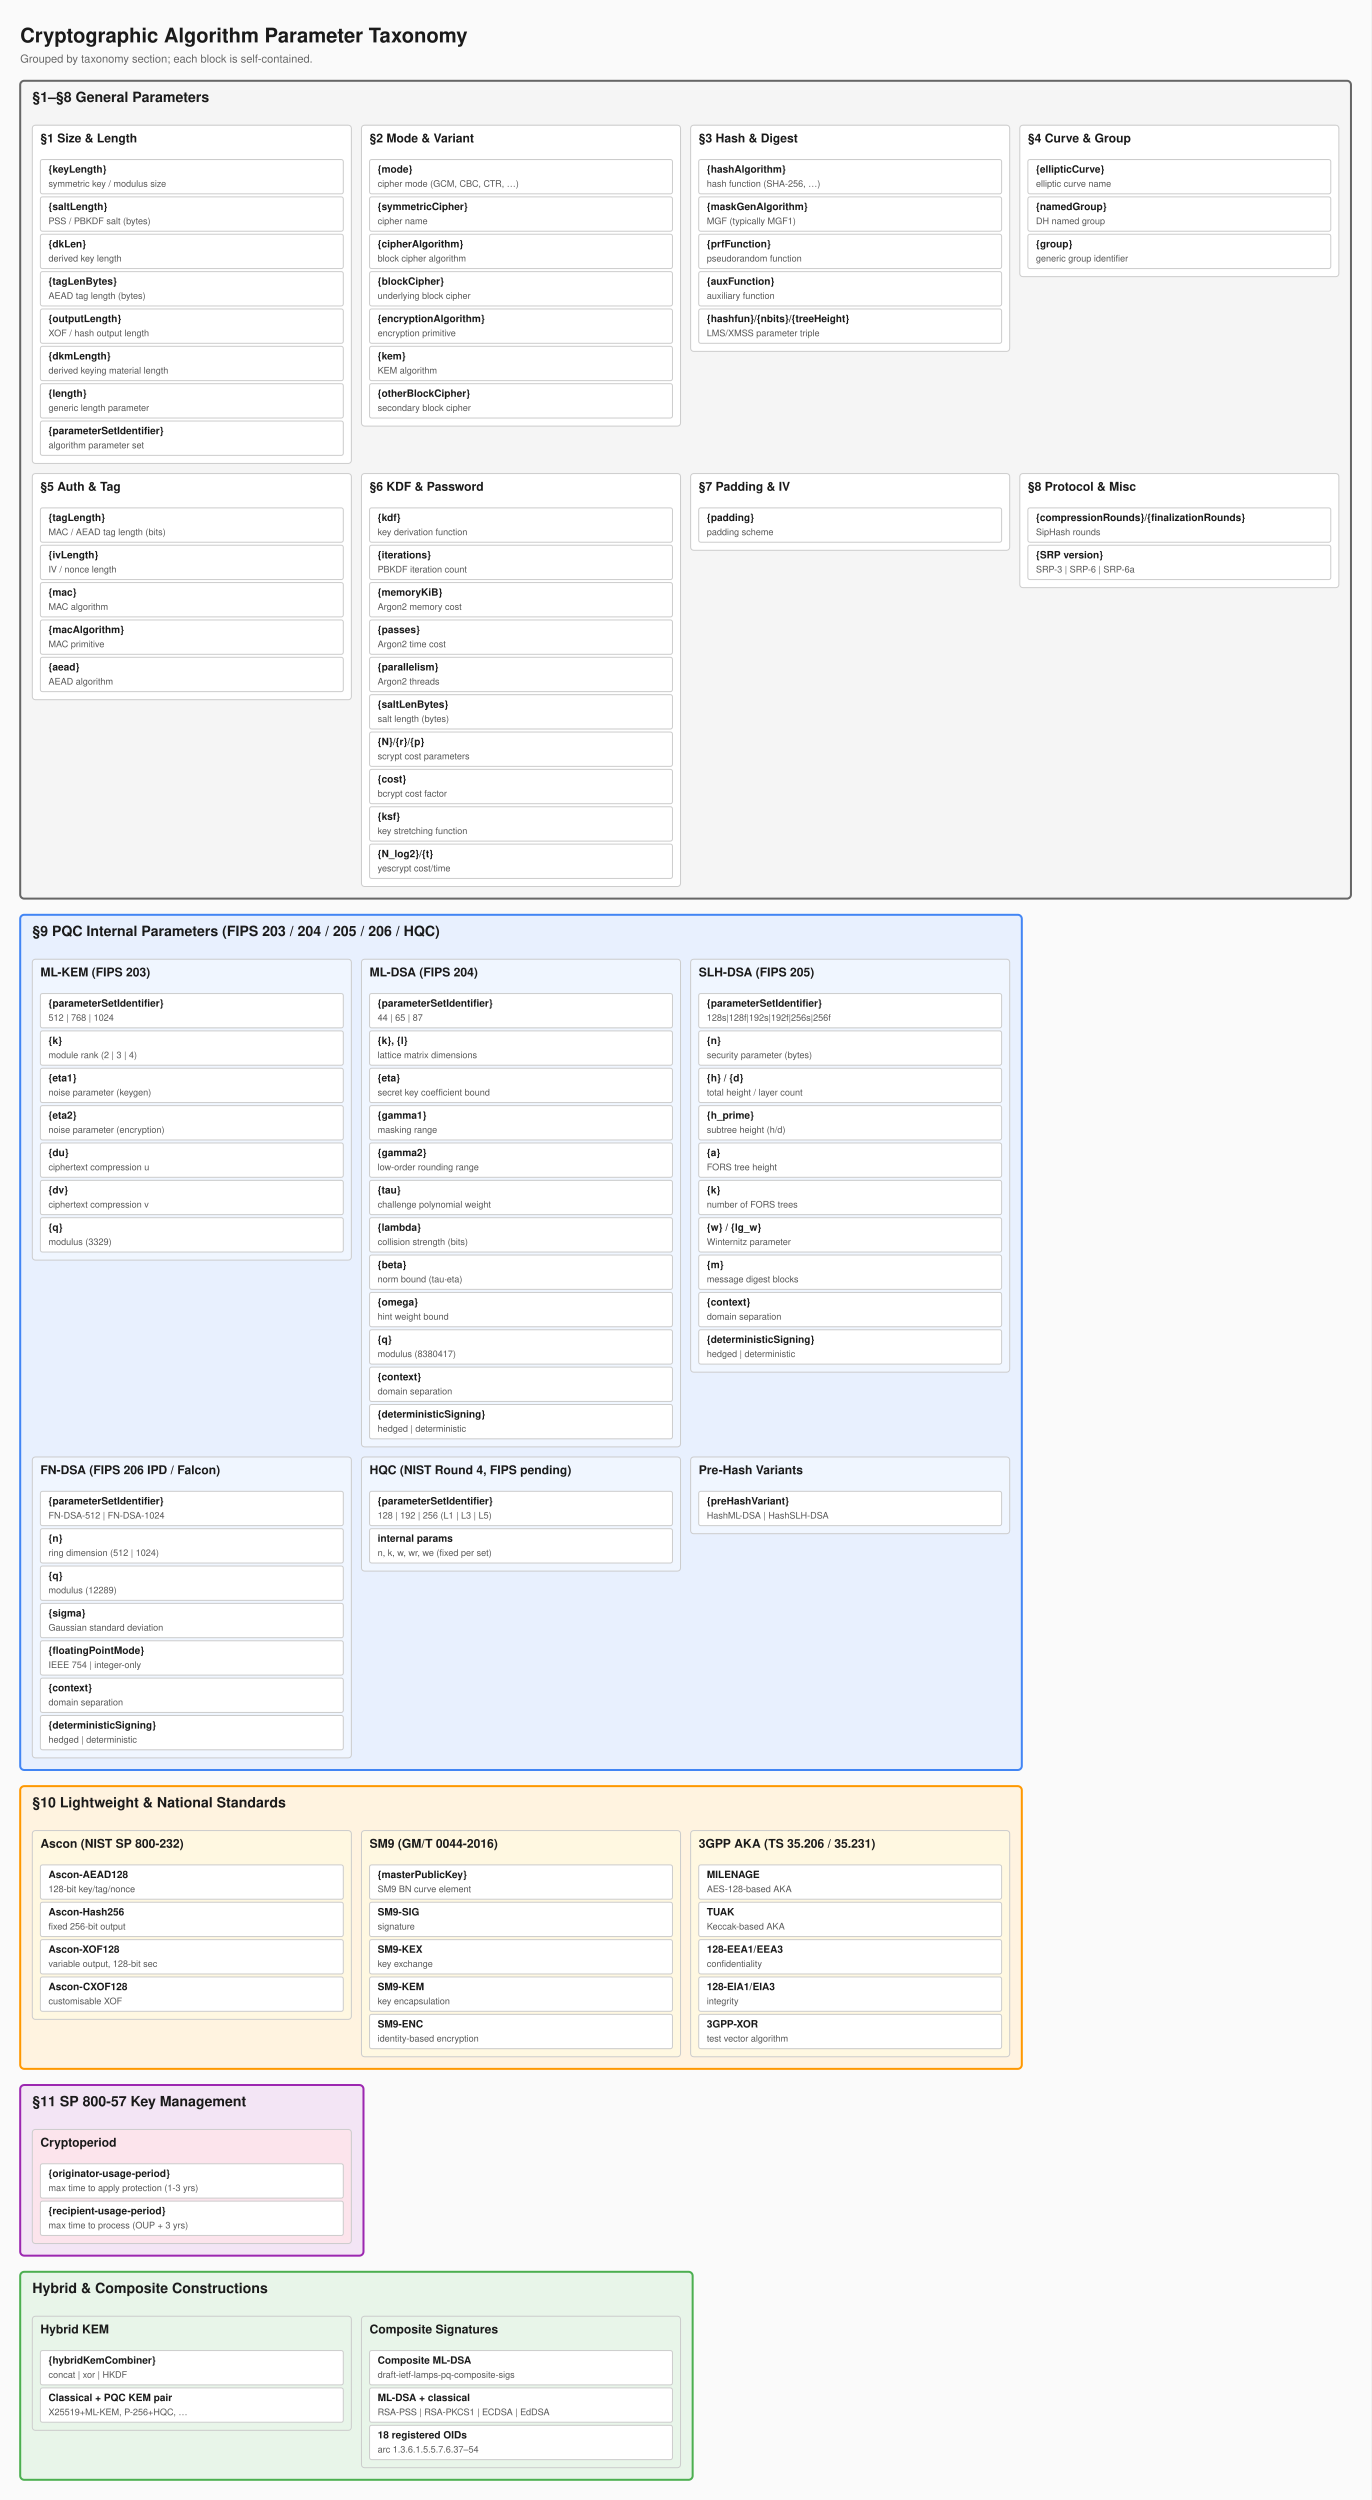
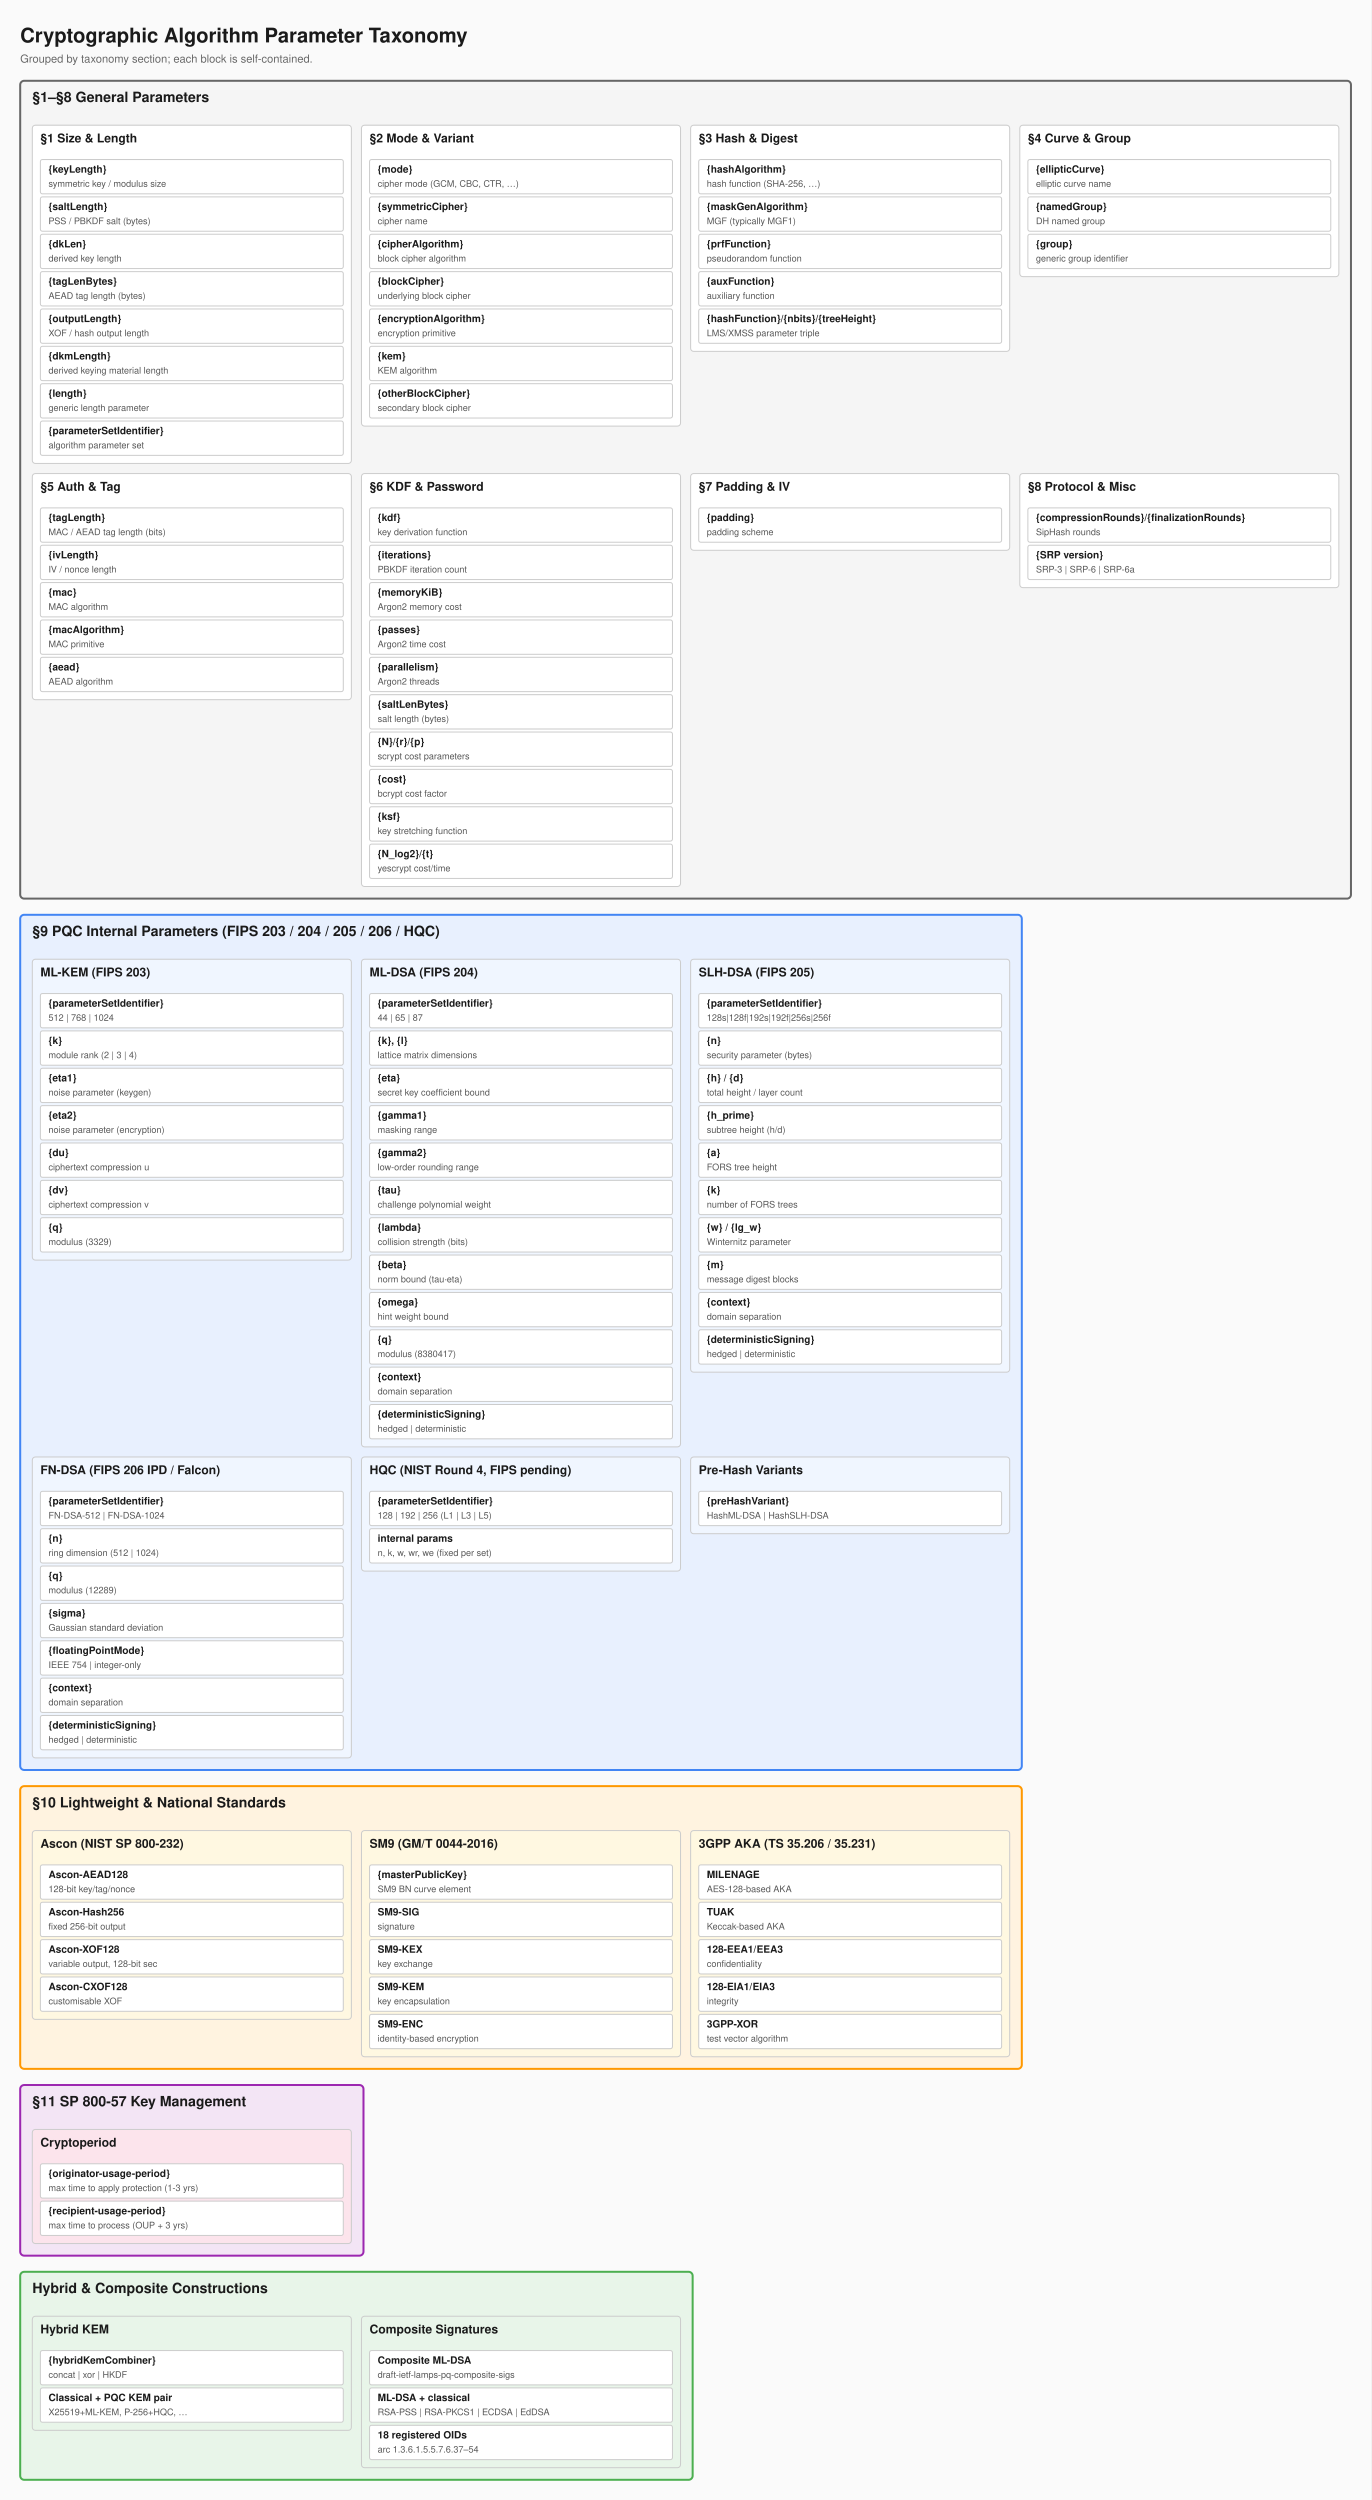
<svg xmlns="http://www.w3.org/2000/svg" width="1358" height="2476" viewBox="0 0 1358 2476">
  <rect width="1358" height="2476" fill="#fafafa" />
  <text x="20" y="42" font-family="Helvetica, Arial, sans-serif" font-size="20" font-weight="700" fill="#1a1a1a">Cryptographic Algorithm Parameter Taxonomy</text>
  <text x="20" y="62" font-family="Helvetica, Arial, sans-serif" font-size="11" fill="#666666">Grouped by taxonomy section; each block is self-contained.</text>
  <rect x="20" y="80" width="1318" height="810" fill="#f5f5f5" stroke="#666666" stroke-width="2" rx="4" />
  <text x="32" y="101" font-family="Helvetica, Arial, sans-serif" font-size="14" font-weight="700" fill="#1a1a1a">§1–§8  General Parameters</text>
  <rect x="32" y="124" width="316" height="335" fill="#ffffff" stroke="#cccccc" stroke-width="1" rx="3" />
  <text x="40" y="141" font-family="Helvetica, Arial, sans-serif" font-size="12" font-weight="700" fill="#1a1a1a">§1 Size &amp; Length</text>
  <rect x="40" y="158" width="300" height="34" fill="#ffffff" stroke="#cccccc" stroke-width="1" rx="2" />
  <text x="48" y="171" font-family="Helvetica, Arial, sans-serif" font-size="10" font-weight="600" fill="#1a1a1a">{keyLength}</text>
  <text x="48" y="185" font-family="Helvetica, Arial, sans-serif" font-size="9" fill="#555555">symmetric key / modulus size</text>
  <rect x="40" y="195" width="300" height="34" fill="#ffffff" stroke="#cccccc" stroke-width="1" rx="2" />
  <text x="48" y="208" font-family="Helvetica, Arial, sans-serif" font-size="10" font-weight="600" fill="#1a1a1a">{saltLength}</text>
  <text x="48" y="222" font-family="Helvetica, Arial, sans-serif" font-size="9" fill="#555555">PSS / PBKDF salt (bytes)</text>
  <rect x="40" y="232" width="300" height="34" fill="#ffffff" stroke="#cccccc" stroke-width="1" rx="2" />
  <text x="48" y="245" font-family="Helvetica, Arial, sans-serif" font-size="10" font-weight="600" fill="#1a1a1a">{dkLen}</text>
  <text x="48" y="259" font-family="Helvetica, Arial, sans-serif" font-size="9" fill="#555555">derived key length</text>
  <rect x="40" y="269" width="300" height="34" fill="#ffffff" stroke="#cccccc" stroke-width="1" rx="2" />
  <text x="48" y="282" font-family="Helvetica, Arial, sans-serif" font-size="10" font-weight="600" fill="#1a1a1a">{tagLenBytes}</text>
  <text x="48" y="296" font-family="Helvetica, Arial, sans-serif" font-size="9" fill="#555555">AEAD tag length (bytes)</text>
  <rect x="40" y="306" width="300" height="34" fill="#ffffff" stroke="#cccccc" stroke-width="1" rx="2" />
  <text x="48" y="319" font-family="Helvetica, Arial, sans-serif" font-size="10" font-weight="600" fill="#1a1a1a">{outputLength}</text>
  <text x="48" y="333" font-family="Helvetica, Arial, sans-serif" font-size="9" fill="#555555">XOF / hash output length</text>
  <rect x="40" y="343" width="300" height="34" fill="#ffffff" stroke="#cccccc" stroke-width="1" rx="2" />
  <text x="48" y="356" font-family="Helvetica, Arial, sans-serif" font-size="10" font-weight="600" fill="#1a1a1a">{dkmLength}</text>
  <text x="48" y="370" font-family="Helvetica, Arial, sans-serif" font-size="9" fill="#555555">derived keying material length</text>
  <rect x="40" y="380" width="300" height="34" fill="#ffffff" stroke="#cccccc" stroke-width="1" rx="2" />
  <text x="48" y="393" font-family="Helvetica, Arial, sans-serif" font-size="10" font-weight="600" fill="#1a1a1a">{length}</text>
  <text x="48" y="407" font-family="Helvetica, Arial, sans-serif" font-size="9" fill="#555555">generic length parameter</text>
  <rect x="40" y="417" width="300" height="34" fill="#ffffff" stroke="#cccccc" stroke-width="1" rx="2" />
  <text x="48" y="430" font-family="Helvetica, Arial, sans-serif" font-size="10" font-weight="600" fill="#1a1a1a">{parameterSetIdentifier}</text>
  <text x="48" y="444" font-family="Helvetica, Arial, sans-serif" font-size="9" fill="#555555">algorithm parameter set</text>
  <rect x="358" y="124" width="316" height="298" fill="#ffffff" stroke="#cccccc" stroke-width="1" rx="3" />
  <text x="366" y="141" font-family="Helvetica, Arial, sans-serif" font-size="12" font-weight="700" fill="#1a1a1a">§2 Mode &amp; Variant</text>
  <rect x="366" y="158" width="300" height="34" fill="#ffffff" stroke="#cccccc" stroke-width="1" rx="2" />
  <text x="374" y="171" font-family="Helvetica, Arial, sans-serif" font-size="10" font-weight="600" fill="#1a1a1a">{mode}</text>
  <text x="374" y="185" font-family="Helvetica, Arial, sans-serif" font-size="9" fill="#555555">cipher mode (GCM, CBC, CTR, …)</text>
  <rect x="366" y="195" width="300" height="34" fill="#ffffff" stroke="#cccccc" stroke-width="1" rx="2" />
  <text x="374" y="208" font-family="Helvetica, Arial, sans-serif" font-size="10" font-weight="600" fill="#1a1a1a">{symmetricCipher}</text>
  <text x="374" y="222" font-family="Helvetica, Arial, sans-serif" font-size="9" fill="#555555">cipher name</text>
  <rect x="366" y="232" width="300" height="34" fill="#ffffff" stroke="#cccccc" stroke-width="1" rx="2" />
  <text x="374" y="245" font-family="Helvetica, Arial, sans-serif" font-size="10" font-weight="600" fill="#1a1a1a">{cipherAlgorithm}</text>
  <text x="374" y="259" font-family="Helvetica, Arial, sans-serif" font-size="9" fill="#555555">block cipher algorithm</text>
  <rect x="366" y="269" width="300" height="34" fill="#ffffff" stroke="#cccccc" stroke-width="1" rx="2" />
  <text x="374" y="282" font-family="Helvetica, Arial, sans-serif" font-size="10" font-weight="600" fill="#1a1a1a">{blockCipher}</text>
  <text x="374" y="296" font-family="Helvetica, Arial, sans-serif" font-size="9" fill="#555555">underlying block cipher</text>
  <rect x="366" y="306" width="300" height="34" fill="#ffffff" stroke="#cccccc" stroke-width="1" rx="2" />
  <text x="374" y="319" font-family="Helvetica, Arial, sans-serif" font-size="10" font-weight="600" fill="#1a1a1a">{encryptionAlgorithm}</text>
  <text x="374" y="333" font-family="Helvetica, Arial, sans-serif" font-size="9" fill="#555555">encryption primitive</text>
  <rect x="366" y="343" width="300" height="34" fill="#ffffff" stroke="#cccccc" stroke-width="1" rx="2" />
  <text x="374" y="356" font-family="Helvetica, Arial, sans-serif" font-size="10" font-weight="600" fill="#1a1a1a">{kem}</text>
  <text x="374" y="370" font-family="Helvetica, Arial, sans-serif" font-size="9" fill="#555555">KEM algorithm</text>
  <rect x="366" y="380" width="300" height="34" fill="#ffffff" stroke="#cccccc" stroke-width="1" rx="2" />
  <text x="374" y="393" font-family="Helvetica, Arial, sans-serif" font-size="10" font-weight="600" fill="#1a1a1a">{otherBlockCipher}</text>
  <text x="374" y="407" font-family="Helvetica, Arial, sans-serif" font-size="9" fill="#555555">secondary block cipher</text>
  <rect x="684" y="124" width="316" height="224" fill="#ffffff" stroke="#cccccc" stroke-width="1" rx="3" />
  <text x="692" y="141" font-family="Helvetica, Arial, sans-serif" font-size="12" font-weight="700" fill="#1a1a1a">§3 Hash &amp; Digest</text>
  <rect x="692" y="158" width="300" height="34" fill="#ffffff" stroke="#cccccc" stroke-width="1" rx="2" />
  <text x="700" y="171" font-family="Helvetica, Arial, sans-serif" font-size="10" font-weight="600" fill="#1a1a1a">{hashAlgorithm}</text>
  <text x="700" y="185" font-family="Helvetica, Arial, sans-serif" font-size="9" fill="#555555">hash function (SHA-256, …)</text>
  <rect x="692" y="195" width="300" height="34" fill="#ffffff" stroke="#cccccc" stroke-width="1" rx="2" />
  <text x="700" y="208" font-family="Helvetica, Arial, sans-serif" font-size="10" font-weight="600" fill="#1a1a1a">{maskGenAlgorithm}</text>
  <text x="700" y="222" font-family="Helvetica, Arial, sans-serif" font-size="9" fill="#555555">MGF (typically MGF1)</text>
  <rect x="692" y="232" width="300" height="34" fill="#ffffff" stroke="#cccccc" stroke-width="1" rx="2" />
  <text x="700" y="245" font-family="Helvetica, Arial, sans-serif" font-size="10" font-weight="600" fill="#1a1a1a">{prfFunction}</text>
  <text x="700" y="259" font-family="Helvetica, Arial, sans-serif" font-size="9" fill="#555555">pseudorandom function</text>
  <rect x="692" y="269" width="300" height="34" fill="#ffffff" stroke="#cccccc" stroke-width="1" rx="2" />
  <text x="700" y="282" font-family="Helvetica, Arial, sans-serif" font-size="10" font-weight="600" fill="#1a1a1a">{auxFunction}</text>
  <text x="700" y="296" font-family="Helvetica, Arial, sans-serif" font-size="9" fill="#555555">auxiliary function</text>
  <rect x="692" y="306" width="300" height="34" fill="#ffffff" stroke="#cccccc" stroke-width="1" rx="2" />
-   <text x="700" y="319" font-family="Helvetica, Arial, sans-serif" font-size="10" font-weight="600" fill="#1a1a1a">{hashfun}/{nbits}/{treeHeight}</text>
+   <text x="700" y="319" font-family="Helvetica, Arial, sans-serif" font-size="10" font-weight="600" fill="#1a1a1a">{hashFunction}/{nbits}/{treeHeight}</text>
  <text x="700" y="333" font-family="Helvetica, Arial, sans-serif" font-size="9" fill="#555555">LMS/XMSS parameter triple</text>
  <rect x="1010" y="124" width="316" height="150" fill="#ffffff" stroke="#cccccc" stroke-width="1" rx="3" />
  <text x="1018" y="141" font-family="Helvetica, Arial, sans-serif" font-size="12" font-weight="700" fill="#1a1a1a">§4 Curve &amp; Group</text>
  <rect x="1018" y="158" width="300" height="34" fill="#ffffff" stroke="#cccccc" stroke-width="1" rx="2" />
  <text x="1026" y="171" font-family="Helvetica, Arial, sans-serif" font-size="10" font-weight="600" fill="#1a1a1a">{ellipticCurve}</text>
  <text x="1026" y="185" font-family="Helvetica, Arial, sans-serif" font-size="9" fill="#555555">elliptic curve name</text>
  <rect x="1018" y="195" width="300" height="34" fill="#ffffff" stroke="#cccccc" stroke-width="1" rx="2" />
  <text x="1026" y="208" font-family="Helvetica, Arial, sans-serif" font-size="10" font-weight="600" fill="#1a1a1a">{namedGroup}</text>
  <text x="1026" y="222" font-family="Helvetica, Arial, sans-serif" font-size="9" fill="#555555">DH named group</text>
  <rect x="1018" y="232" width="300" height="34" fill="#ffffff" stroke="#cccccc" stroke-width="1" rx="2" />
  <text x="1026" y="245" font-family="Helvetica, Arial, sans-serif" font-size="10" font-weight="600" fill="#1a1a1a">{group}</text>
  <text x="1026" y="259" font-family="Helvetica, Arial, sans-serif" font-size="9" fill="#555555">generic group identifier</text>
  <rect x="32" y="469" width="316" height="224" fill="#ffffff" stroke="#cccccc" stroke-width="1" rx="3" />
  <text x="40" y="486" font-family="Helvetica, Arial, sans-serif" font-size="12" font-weight="700" fill="#1a1a1a">§5 Auth &amp; Tag</text>
  <rect x="40" y="503" width="300" height="34" fill="#ffffff" stroke="#cccccc" stroke-width="1" rx="2" />
  <text x="48" y="516" font-family="Helvetica, Arial, sans-serif" font-size="10" font-weight="600" fill="#1a1a1a">{tagLength}</text>
  <text x="48" y="530" font-family="Helvetica, Arial, sans-serif" font-size="9" fill="#555555">MAC / AEAD tag length (bits)</text>
  <rect x="40" y="540" width="300" height="34" fill="#ffffff" stroke="#cccccc" stroke-width="1" rx="2" />
  <text x="48" y="553" font-family="Helvetica, Arial, sans-serif" font-size="10" font-weight="600" fill="#1a1a1a">{ivLength}</text>
  <text x="48" y="567" font-family="Helvetica, Arial, sans-serif" font-size="9" fill="#555555">IV / nonce length</text>
  <rect x="40" y="577" width="300" height="34" fill="#ffffff" stroke="#cccccc" stroke-width="1" rx="2" />
  <text x="48" y="590" font-family="Helvetica, Arial, sans-serif" font-size="10" font-weight="600" fill="#1a1a1a">{mac}</text>
  <text x="48" y="604" font-family="Helvetica, Arial, sans-serif" font-size="9" fill="#555555">MAC algorithm</text>
  <rect x="40" y="614" width="300" height="34" fill="#ffffff" stroke="#cccccc" stroke-width="1" rx="2" />
  <text x="48" y="627" font-family="Helvetica, Arial, sans-serif" font-size="10" font-weight="600" fill="#1a1a1a">{macAlgorithm}</text>
  <text x="48" y="641" font-family="Helvetica, Arial, sans-serif" font-size="9" fill="#555555">MAC primitive</text>
  <rect x="40" y="651" width="300" height="34" fill="#ffffff" stroke="#cccccc" stroke-width="1" rx="2" />
  <text x="48" y="664" font-family="Helvetica, Arial, sans-serif" font-size="10" font-weight="600" fill="#1a1a1a">{aead}</text>
  <text x="48" y="678" font-family="Helvetica, Arial, sans-serif" font-size="9" fill="#555555">AEAD algorithm</text>
  <rect x="358" y="469" width="316" height="409" fill="#ffffff" stroke="#cccccc" stroke-width="1" rx="3" />
  <text x="366" y="486" font-family="Helvetica, Arial, sans-serif" font-size="12" font-weight="700" fill="#1a1a1a">§6 KDF &amp; Password</text>
  <rect x="366" y="503" width="300" height="34" fill="#ffffff" stroke="#cccccc" stroke-width="1" rx="2" />
  <text x="374" y="516" font-family="Helvetica, Arial, sans-serif" font-size="10" font-weight="600" fill="#1a1a1a">{kdf}</text>
  <text x="374" y="530" font-family="Helvetica, Arial, sans-serif" font-size="9" fill="#555555">key derivation function</text>
  <rect x="366" y="540" width="300" height="34" fill="#ffffff" stroke="#cccccc" stroke-width="1" rx="2" />
  <text x="374" y="553" font-family="Helvetica, Arial, sans-serif" font-size="10" font-weight="600" fill="#1a1a1a">{iterations}</text>
  <text x="374" y="567" font-family="Helvetica, Arial, sans-serif" font-size="9" fill="#555555">PBKDF iteration count</text>
  <rect x="366" y="577" width="300" height="34" fill="#ffffff" stroke="#cccccc" stroke-width="1" rx="2" />
  <text x="374" y="590" font-family="Helvetica, Arial, sans-serif" font-size="10" font-weight="600" fill="#1a1a1a">{memoryKiB}</text>
  <text x="374" y="604" font-family="Helvetica, Arial, sans-serif" font-size="9" fill="#555555">Argon2 memory cost</text>
  <rect x="366" y="614" width="300" height="34" fill="#ffffff" stroke="#cccccc" stroke-width="1" rx="2" />
  <text x="374" y="627" font-family="Helvetica, Arial, sans-serif" font-size="10" font-weight="600" fill="#1a1a1a">{passes}</text>
  <text x="374" y="641" font-family="Helvetica, Arial, sans-serif" font-size="9" fill="#555555">Argon2 time cost</text>
  <rect x="366" y="651" width="300" height="34" fill="#ffffff" stroke="#cccccc" stroke-width="1" rx="2" />
  <text x="374" y="664" font-family="Helvetica, Arial, sans-serif" font-size="10" font-weight="600" fill="#1a1a1a">{parallelism}</text>
  <text x="374" y="678" font-family="Helvetica, Arial, sans-serif" font-size="9" fill="#555555">Argon2 threads</text>
  <rect x="366" y="688" width="300" height="34" fill="#ffffff" stroke="#cccccc" stroke-width="1" rx="2" />
  <text x="374" y="701" font-family="Helvetica, Arial, sans-serif" font-size="10" font-weight="600" fill="#1a1a1a">{saltLenBytes}</text>
  <text x="374" y="715" font-family="Helvetica, Arial, sans-serif" font-size="9" fill="#555555">salt length (bytes)</text>
  <rect x="366" y="725" width="300" height="34" fill="#ffffff" stroke="#cccccc" stroke-width="1" rx="2" />
  <text x="374" y="738" font-family="Helvetica, Arial, sans-serif" font-size="10" font-weight="600" fill="#1a1a1a">{N}/{r}/{p}</text>
  <text x="374" y="752" font-family="Helvetica, Arial, sans-serif" font-size="9" fill="#555555">scrypt cost parameters</text>
  <rect x="366" y="762" width="300" height="34" fill="#ffffff" stroke="#cccccc" stroke-width="1" rx="2" />
  <text x="374" y="775" font-family="Helvetica, Arial, sans-serif" font-size="10" font-weight="600" fill="#1a1a1a">{cost}</text>
  <text x="374" y="789" font-family="Helvetica, Arial, sans-serif" font-size="9" fill="#555555">bcrypt cost factor</text>
  <rect x="366" y="799" width="300" height="34" fill="#ffffff" stroke="#cccccc" stroke-width="1" rx="2" />
  <text x="374" y="812" font-family="Helvetica, Arial, sans-serif" font-size="10" font-weight="600" fill="#1a1a1a">{ksf}</text>
  <text x="374" y="826" font-family="Helvetica, Arial, sans-serif" font-size="9" fill="#555555">key stretching function</text>
  <rect x="366" y="836" width="300" height="34" fill="#ffffff" stroke="#cccccc" stroke-width="1" rx="2" />
  <text x="374" y="849" font-family="Helvetica, Arial, sans-serif" font-size="10" font-weight="600" fill="#1a1a1a">{N_log2}/{t}</text>
  <text x="374" y="863" font-family="Helvetica, Arial, sans-serif" font-size="9" fill="#555555">yescrypt cost/time</text>
  <rect x="684" y="469" width="316" height="76" fill="#ffffff" stroke="#cccccc" stroke-width="1" rx="3" />
  <text x="692" y="486" font-family="Helvetica, Arial, sans-serif" font-size="12" font-weight="700" fill="#1a1a1a">§7 Padding &amp; IV</text>
  <rect x="692" y="503" width="300" height="34" fill="#ffffff" stroke="#cccccc" stroke-width="1" rx="2" />
  <text x="700" y="516" font-family="Helvetica, Arial, sans-serif" font-size="10" font-weight="600" fill="#1a1a1a">{padding}</text>
  <text x="700" y="530" font-family="Helvetica, Arial, sans-serif" font-size="9" fill="#555555">padding scheme</text>
  <rect x="1010" y="469" width="316" height="113" fill="#ffffff" stroke="#cccccc" stroke-width="1" rx="3" />
  <text x="1018" y="486" font-family="Helvetica, Arial, sans-serif" font-size="12" font-weight="700" fill="#1a1a1a">§8 Protocol &amp; Misc</text>
  <rect x="1018" y="503" width="300" height="34" fill="#ffffff" stroke="#cccccc" stroke-width="1" rx="2" />
  <text x="1026" y="516" font-family="Helvetica, Arial, sans-serif" font-size="10" font-weight="600" fill="#1a1a1a">{compressionRounds}/{finalizationRounds}</text>
  <text x="1026" y="530" font-family="Helvetica, Arial, sans-serif" font-size="9" fill="#555555">SipHash rounds</text>
  <rect x="1018" y="540" width="300" height="34" fill="#ffffff" stroke="#cccccc" stroke-width="1" rx="2" />
  <text x="1026" y="553" font-family="Helvetica, Arial, sans-serif" font-size="10" font-weight="600" fill="#1a1a1a">{SRP version}</text>
  <text x="1026" y="567" font-family="Helvetica, Arial, sans-serif" font-size="9" fill="#555555">SRP-3 | SRP-6 | SRP-6a</text>
  <rect x="20" y="906" width="992" height="847" fill="#e8f0fe" stroke="#4285f4" stroke-width="2" rx="4" />
  <text x="32" y="927" font-family="Helvetica, Arial, sans-serif" font-size="14" font-weight="700" fill="#1a1a1a">§9  PQC Internal Parameters  (FIPS 203 / 204 / 205 / 206 / HQC)</text>
  <rect x="32" y="950" width="316" height="298" fill="#f0f6ff" stroke="#cccccc" stroke-width="1" rx="3" />
  <text x="40" y="967" font-family="Helvetica, Arial, sans-serif" font-size="12" font-weight="700" fill="#1a1a1a">ML-KEM  (FIPS 203)</text>
  <rect x="40" y="984" width="300" height="34" fill="#ffffff" stroke="#cccccc" stroke-width="1" rx="2" />
  <text x="48" y="997" font-family="Helvetica, Arial, sans-serif" font-size="10" font-weight="600" fill="#1a1a1a">{parameterSetIdentifier}</text>
  <text x="48" y="1011" font-family="Helvetica, Arial, sans-serif" font-size="9" fill="#555555">512 | 768 | 1024</text>
  <rect x="40" y="1021" width="300" height="34" fill="#ffffff" stroke="#cccccc" stroke-width="1" rx="2" />
  <text x="48" y="1034" font-family="Helvetica, Arial, sans-serif" font-size="10" font-weight="600" fill="#1a1a1a">{k}</text>
  <text x="48" y="1048" font-family="Helvetica, Arial, sans-serif" font-size="9" fill="#555555">module rank (2 | 3 | 4)</text>
  <rect x="40" y="1058" width="300" height="34" fill="#ffffff" stroke="#cccccc" stroke-width="1" rx="2" />
  <text x="48" y="1071" font-family="Helvetica, Arial, sans-serif" font-size="10" font-weight="600" fill="#1a1a1a">{eta1}</text>
  <text x="48" y="1085" font-family="Helvetica, Arial, sans-serif" font-size="9" fill="#555555">noise parameter (keygen)</text>
  <rect x="40" y="1095" width="300" height="34" fill="#ffffff" stroke="#cccccc" stroke-width="1" rx="2" />
  <text x="48" y="1108" font-family="Helvetica, Arial, sans-serif" font-size="10" font-weight="600" fill="#1a1a1a">{eta2}</text>
  <text x="48" y="1122" font-family="Helvetica, Arial, sans-serif" font-size="9" fill="#555555">noise parameter (encryption)</text>
  <rect x="40" y="1132" width="300" height="34" fill="#ffffff" stroke="#cccccc" stroke-width="1" rx="2" />
  <text x="48" y="1145" font-family="Helvetica, Arial, sans-serif" font-size="10" font-weight="600" fill="#1a1a1a">{du}</text>
  <text x="48" y="1159" font-family="Helvetica, Arial, sans-serif" font-size="9" fill="#555555">ciphertext compression u</text>
  <rect x="40" y="1169" width="300" height="34" fill="#ffffff" stroke="#cccccc" stroke-width="1" rx="2" />
  <text x="48" y="1182" font-family="Helvetica, Arial, sans-serif" font-size="10" font-weight="600" fill="#1a1a1a">{dv}</text>
  <text x="48" y="1196" font-family="Helvetica, Arial, sans-serif" font-size="9" fill="#555555">ciphertext compression v</text>
  <rect x="40" y="1206" width="300" height="34" fill="#ffffff" stroke="#cccccc" stroke-width="1" rx="2" />
  <text x="48" y="1219" font-family="Helvetica, Arial, sans-serif" font-size="10" font-weight="600" fill="#1a1a1a">{q}</text>
  <text x="48" y="1233" font-family="Helvetica, Arial, sans-serif" font-size="9" fill="#555555">modulus (3329)</text>
  <rect x="358" y="950" width="316" height="483" fill="#f0f6ff" stroke="#cccccc" stroke-width="1" rx="3" />
  <text x="366" y="967" font-family="Helvetica, Arial, sans-serif" font-size="12" font-weight="700" fill="#1a1a1a">ML-DSA  (FIPS 204)</text>
  <rect x="366" y="984" width="300" height="34" fill="#ffffff" stroke="#cccccc" stroke-width="1" rx="2" />
  <text x="374" y="997" font-family="Helvetica, Arial, sans-serif" font-size="10" font-weight="600" fill="#1a1a1a">{parameterSetIdentifier}</text>
  <text x="374" y="1011" font-family="Helvetica, Arial, sans-serif" font-size="9" fill="#555555">44 | 65 | 87</text>
  <rect x="366" y="1021" width="300" height="34" fill="#ffffff" stroke="#cccccc" stroke-width="1" rx="2" />
  <text x="374" y="1034" font-family="Helvetica, Arial, sans-serif" font-size="10" font-weight="600" fill="#1a1a1a">{k}, {l}</text>
  <text x="374" y="1048" font-family="Helvetica, Arial, sans-serif" font-size="9" fill="#555555">lattice matrix dimensions</text>
  <rect x="366" y="1058" width="300" height="34" fill="#ffffff" stroke="#cccccc" stroke-width="1" rx="2" />
  <text x="374" y="1071" font-family="Helvetica, Arial, sans-serif" font-size="10" font-weight="600" fill="#1a1a1a">{eta}</text>
  <text x="374" y="1085" font-family="Helvetica, Arial, sans-serif" font-size="9" fill="#555555">secret key coefficient bound</text>
  <rect x="366" y="1095" width="300" height="34" fill="#ffffff" stroke="#cccccc" stroke-width="1" rx="2" />
  <text x="374" y="1108" font-family="Helvetica, Arial, sans-serif" font-size="10" font-weight="600" fill="#1a1a1a">{gamma1}</text>
  <text x="374" y="1122" font-family="Helvetica, Arial, sans-serif" font-size="9" fill="#555555">masking range</text>
  <rect x="366" y="1132" width="300" height="34" fill="#ffffff" stroke="#cccccc" stroke-width="1" rx="2" />
  <text x="374" y="1145" font-family="Helvetica, Arial, sans-serif" font-size="10" font-weight="600" fill="#1a1a1a">{gamma2}</text>
  <text x="374" y="1159" font-family="Helvetica, Arial, sans-serif" font-size="9" fill="#555555">low-order rounding range</text>
  <rect x="366" y="1169" width="300" height="34" fill="#ffffff" stroke="#cccccc" stroke-width="1" rx="2" />
  <text x="374" y="1182" font-family="Helvetica, Arial, sans-serif" font-size="10" font-weight="600" fill="#1a1a1a">{tau}</text>
  <text x="374" y="1196" font-family="Helvetica, Arial, sans-serif" font-size="9" fill="#555555">challenge polynomial weight</text>
  <rect x="366" y="1206" width="300" height="34" fill="#ffffff" stroke="#cccccc" stroke-width="1" rx="2" />
  <text x="374" y="1219" font-family="Helvetica, Arial, sans-serif" font-size="10" font-weight="600" fill="#1a1a1a">{lambda}</text>
  <text x="374" y="1233" font-family="Helvetica, Arial, sans-serif" font-size="9" fill="#555555">collision strength (bits)</text>
  <rect x="366" y="1243" width="300" height="34" fill="#ffffff" stroke="#cccccc" stroke-width="1" rx="2" />
  <text x="374" y="1256" font-family="Helvetica, Arial, sans-serif" font-size="10" font-weight="600" fill="#1a1a1a">{beta}</text>
  <text x="374" y="1270" font-family="Helvetica, Arial, sans-serif" font-size="9" fill="#555555">norm bound (tau·eta)</text>
  <rect x="366" y="1280" width="300" height="34" fill="#ffffff" stroke="#cccccc" stroke-width="1" rx="2" />
  <text x="374" y="1293" font-family="Helvetica, Arial, sans-serif" font-size="10" font-weight="600" fill="#1a1a1a">{omega}</text>
  <text x="374" y="1307" font-family="Helvetica, Arial, sans-serif" font-size="9" fill="#555555">hint weight bound</text>
  <rect x="366" y="1317" width="300" height="34" fill="#ffffff" stroke="#cccccc" stroke-width="1" rx="2" />
  <text x="374" y="1330" font-family="Helvetica, Arial, sans-serif" font-size="10" font-weight="600" fill="#1a1a1a">{q}</text>
  <text x="374" y="1344" font-family="Helvetica, Arial, sans-serif" font-size="9" fill="#555555">modulus (8380417)</text>
  <rect x="366" y="1354" width="300" height="34" fill="#ffffff" stroke="#cccccc" stroke-width="1" rx="2" />
  <text x="374" y="1367" font-family="Helvetica, Arial, sans-serif" font-size="10" font-weight="600" fill="#1a1a1a">{context}</text>
  <text x="374" y="1381" font-family="Helvetica, Arial, sans-serif" font-size="9" fill="#555555">domain separation</text>
  <rect x="366" y="1391" width="300" height="34" fill="#ffffff" stroke="#cccccc" stroke-width="1" rx="2" />
  <text x="374" y="1404" font-family="Helvetica, Arial, sans-serif" font-size="10" font-weight="600" fill="#1a1a1a">{deterministicSigning}</text>
  <text x="374" y="1418" font-family="Helvetica, Arial, sans-serif" font-size="9" fill="#555555">hedged | deterministic</text>
  <rect x="684" y="950" width="316" height="409" fill="#f0f6ff" stroke="#cccccc" stroke-width="1" rx="3" />
  <text x="692" y="967" font-family="Helvetica, Arial, sans-serif" font-size="12" font-weight="700" fill="#1a1a1a">SLH-DSA  (FIPS 205)</text>
  <rect x="692" y="984" width="300" height="34" fill="#ffffff" stroke="#cccccc" stroke-width="1" rx="2" />
  <text x="700" y="997" font-family="Helvetica, Arial, sans-serif" font-size="10" font-weight="600" fill="#1a1a1a">{parameterSetIdentifier}</text>
  <text x="700" y="1011" font-family="Helvetica, Arial, sans-serif" font-size="9" fill="#555555">128s|128f|192s|192f|256s|256f</text>
  <rect x="692" y="1021" width="300" height="34" fill="#ffffff" stroke="#cccccc" stroke-width="1" rx="2" />
  <text x="700" y="1034" font-family="Helvetica, Arial, sans-serif" font-size="10" font-weight="600" fill="#1a1a1a">{n}</text>
  <text x="700" y="1048" font-family="Helvetica, Arial, sans-serif" font-size="9" fill="#555555">security parameter (bytes)</text>
  <rect x="692" y="1058" width="300" height="34" fill="#ffffff" stroke="#cccccc" stroke-width="1" rx="2" />
  <text x="700" y="1071" font-family="Helvetica, Arial, sans-serif" font-size="10" font-weight="600" fill="#1a1a1a">{h} / {d}</text>
  <text x="700" y="1085" font-family="Helvetica, Arial, sans-serif" font-size="9" fill="#555555">total height / layer count</text>
  <rect x="692" y="1095" width="300" height="34" fill="#ffffff" stroke="#cccccc" stroke-width="1" rx="2" />
  <text x="700" y="1108" font-family="Helvetica, Arial, sans-serif" font-size="10" font-weight="600" fill="#1a1a1a">{h_prime}</text>
  <text x="700" y="1122" font-family="Helvetica, Arial, sans-serif" font-size="9" fill="#555555">subtree height (h/d)</text>
  <rect x="692" y="1132" width="300" height="34" fill="#ffffff" stroke="#cccccc" stroke-width="1" rx="2" />
  <text x="700" y="1145" font-family="Helvetica, Arial, sans-serif" font-size="10" font-weight="600" fill="#1a1a1a">{a}</text>
  <text x="700" y="1159" font-family="Helvetica, Arial, sans-serif" font-size="9" fill="#555555">FORS tree height</text>
  <rect x="692" y="1169" width="300" height="34" fill="#ffffff" stroke="#cccccc" stroke-width="1" rx="2" />
  <text x="700" y="1182" font-family="Helvetica, Arial, sans-serif" font-size="10" font-weight="600" fill="#1a1a1a">{k}</text>
  <text x="700" y="1196" font-family="Helvetica, Arial, sans-serif" font-size="9" fill="#555555">number of FORS trees</text>
  <rect x="692" y="1206" width="300" height="34" fill="#ffffff" stroke="#cccccc" stroke-width="1" rx="2" />
  <text x="700" y="1219" font-family="Helvetica, Arial, sans-serif" font-size="10" font-weight="600" fill="#1a1a1a">{w} / {lg_w}</text>
  <text x="700" y="1233" font-family="Helvetica, Arial, sans-serif" font-size="9" fill="#555555">Winternitz parameter</text>
  <rect x="692" y="1243" width="300" height="34" fill="#ffffff" stroke="#cccccc" stroke-width="1" rx="2" />
  <text x="700" y="1256" font-family="Helvetica, Arial, sans-serif" font-size="10" font-weight="600" fill="#1a1a1a">{m}</text>
  <text x="700" y="1270" font-family="Helvetica, Arial, sans-serif" font-size="9" fill="#555555">message digest blocks</text>
  <rect x="692" y="1280" width="300" height="34" fill="#ffffff" stroke="#cccccc" stroke-width="1" rx="2" />
  <text x="700" y="1293" font-family="Helvetica, Arial, sans-serif" font-size="10" font-weight="600" fill="#1a1a1a">{context}</text>
  <text x="700" y="1307" font-family="Helvetica, Arial, sans-serif" font-size="9" fill="#555555">domain separation</text>
  <rect x="692" y="1317" width="300" height="34" fill="#ffffff" stroke="#cccccc" stroke-width="1" rx="2" />
  <text x="700" y="1330" font-family="Helvetica, Arial, sans-serif" font-size="10" font-weight="600" fill="#1a1a1a">{deterministicSigning}</text>
  <text x="700" y="1344" font-family="Helvetica, Arial, sans-serif" font-size="9" fill="#555555">hedged | deterministic</text>
  <rect x="32" y="1443" width="316" height="298" fill="#f0f6ff" stroke="#cccccc" stroke-width="1" rx="3" />
  <text x="40" y="1460" font-family="Helvetica, Arial, sans-serif" font-size="12" font-weight="700" fill="#1a1a1a">FN-DSA  (FIPS 206 IPD / Falcon)</text>
  <rect x="40" y="1477" width="300" height="34" fill="#ffffff" stroke="#cccccc" stroke-width="1" rx="2" />
  <text x="48" y="1490" font-family="Helvetica, Arial, sans-serif" font-size="10" font-weight="600" fill="#1a1a1a">{parameterSetIdentifier}</text>
  <text x="48" y="1504" font-family="Helvetica, Arial, sans-serif" font-size="9" fill="#555555">FN-DSA-512 | FN-DSA-1024</text>
  <rect x="40" y="1514" width="300" height="34" fill="#ffffff" stroke="#cccccc" stroke-width="1" rx="2" />
  <text x="48" y="1527" font-family="Helvetica, Arial, sans-serif" font-size="10" font-weight="600" fill="#1a1a1a">{n}</text>
  <text x="48" y="1541" font-family="Helvetica, Arial, sans-serif" font-size="9" fill="#555555">ring dimension (512 | 1024)</text>
  <rect x="40" y="1551" width="300" height="34" fill="#ffffff" stroke="#cccccc" stroke-width="1" rx="2" />
  <text x="48" y="1564" font-family="Helvetica, Arial, sans-serif" font-size="10" font-weight="600" fill="#1a1a1a">{q}</text>
  <text x="48" y="1578" font-family="Helvetica, Arial, sans-serif" font-size="9" fill="#555555">modulus (12289)</text>
  <rect x="40" y="1588" width="300" height="34" fill="#ffffff" stroke="#cccccc" stroke-width="1" rx="2" />
  <text x="48" y="1601" font-family="Helvetica, Arial, sans-serif" font-size="10" font-weight="600" fill="#1a1a1a">{sigma}</text>
  <text x="48" y="1615" font-family="Helvetica, Arial, sans-serif" font-size="9" fill="#555555">Gaussian standard deviation</text>
  <rect x="40" y="1625" width="300" height="34" fill="#ffffff" stroke="#cccccc" stroke-width="1" rx="2" />
  <text x="48" y="1638" font-family="Helvetica, Arial, sans-serif" font-size="10" font-weight="600" fill="#1a1a1a">{floatingPointMode}</text>
  <text x="48" y="1652" font-family="Helvetica, Arial, sans-serif" font-size="9" fill="#555555">IEEE 754 | integer-only</text>
  <rect x="40" y="1662" width="300" height="34" fill="#ffffff" stroke="#cccccc" stroke-width="1" rx="2" />
  <text x="48" y="1675" font-family="Helvetica, Arial, sans-serif" font-size="10" font-weight="600" fill="#1a1a1a">{context}</text>
  <text x="48" y="1689" font-family="Helvetica, Arial, sans-serif" font-size="9" fill="#555555">domain separation</text>
  <rect x="40" y="1699" width="300" height="34" fill="#ffffff" stroke="#cccccc" stroke-width="1" rx="2" />
  <text x="48" y="1712" font-family="Helvetica, Arial, sans-serif" font-size="10" font-weight="600" fill="#1a1a1a">{deterministicSigning}</text>
  <text x="48" y="1726" font-family="Helvetica, Arial, sans-serif" font-size="9" fill="#555555">hedged | deterministic</text>
  <rect x="358" y="1443" width="316" height="113" fill="#f0f6ff" stroke="#cccccc" stroke-width="1" rx="3" />
  <text x="366" y="1460" font-family="Helvetica, Arial, sans-serif" font-size="12" font-weight="700" fill="#1a1a1a">HQC  (NIST Round 4, FIPS pending)</text>
  <rect x="366" y="1477" width="300" height="34" fill="#ffffff" stroke="#cccccc" stroke-width="1" rx="2" />
  <text x="374" y="1490" font-family="Helvetica, Arial, sans-serif" font-size="10" font-weight="600" fill="#1a1a1a">{parameterSetIdentifier}</text>
  <text x="374" y="1504" font-family="Helvetica, Arial, sans-serif" font-size="9" fill="#555555">128 | 192 | 256 (L1 | L3 | L5)</text>
  <rect x="366" y="1514" width="300" height="34" fill="#ffffff" stroke="#cccccc" stroke-width="1" rx="2" />
  <text x="374" y="1527" font-family="Helvetica, Arial, sans-serif" font-size="10" font-weight="600" fill="#1a1a1a">internal params</text>
  <text x="374" y="1541" font-family="Helvetica, Arial, sans-serif" font-size="9" fill="#555555">n, k, w, wr, we (fixed per set)</text>
  <rect x="684" y="1443" width="316" height="76" fill="#f0f6ff" stroke="#cccccc" stroke-width="1" rx="3" />
  <text x="692" y="1460" font-family="Helvetica, Arial, sans-serif" font-size="12" font-weight="700" fill="#1a1a1a">Pre-Hash Variants</text>
  <rect x="692" y="1477" width="300" height="34" fill="#ffffff" stroke="#cccccc" stroke-width="1" rx="2" />
  <text x="700" y="1490" font-family="Helvetica, Arial, sans-serif" font-size="10" font-weight="600" fill="#1a1a1a">{preHashVariant}</text>
  <text x="700" y="1504" font-family="Helvetica, Arial, sans-serif" font-size="9" fill="#555555">HashML-DSA | HashSLH-DSA</text>
  <rect x="20" y="1769" width="992" height="280" fill="#fff3e0" stroke="#ff9800" stroke-width="2" rx="4" />
  <text x="32" y="1790" font-family="Helvetica, Arial, sans-serif" font-size="14" font-weight="700" fill="#1a1a1a">§10  Lightweight &amp; National Standards</text>
  <rect x="32" y="1813" width="316" height="187" fill="#fff8e1" stroke="#cccccc" stroke-width="1" rx="3" />
  <text x="40" y="1830" font-family="Helvetica, Arial, sans-serif" font-size="12" font-weight="700" fill="#1a1a1a">Ascon  (NIST SP 800-232)</text>
  <rect x="40" y="1847" width="300" height="34" fill="#ffffff" stroke="#cccccc" stroke-width="1" rx="2" />
  <text x="48" y="1860" font-family="Helvetica, Arial, sans-serif" font-size="10" font-weight="600" fill="#1a1a1a">Ascon-AEAD128</text>
  <text x="48" y="1874" font-family="Helvetica, Arial, sans-serif" font-size="9" fill="#555555">128-bit key/tag/nonce</text>
  <rect x="40" y="1884" width="300" height="34" fill="#ffffff" stroke="#cccccc" stroke-width="1" rx="2" />
  <text x="48" y="1897" font-family="Helvetica, Arial, sans-serif" font-size="10" font-weight="600" fill="#1a1a1a">Ascon-Hash256</text>
  <text x="48" y="1911" font-family="Helvetica, Arial, sans-serif" font-size="9" fill="#555555">fixed 256-bit output</text>
  <rect x="40" y="1921" width="300" height="34" fill="#ffffff" stroke="#cccccc" stroke-width="1" rx="2" />
  <text x="48" y="1934" font-family="Helvetica, Arial, sans-serif" font-size="10" font-weight="600" fill="#1a1a1a">Ascon-XOF128</text>
  <text x="48" y="1948" font-family="Helvetica, Arial, sans-serif" font-size="9" fill="#555555">variable output, 128-bit sec</text>
  <rect x="40" y="1958" width="300" height="34" fill="#ffffff" stroke="#cccccc" stroke-width="1" rx="2" />
  <text x="48" y="1971" font-family="Helvetica, Arial, sans-serif" font-size="10" font-weight="600" fill="#1a1a1a">Ascon-CXOF128</text>
  <text x="48" y="1985" font-family="Helvetica, Arial, sans-serif" font-size="9" fill="#555555">customisable XOF</text>
  <rect x="358" y="1813" width="316" height="224" fill="#fff8e1" stroke="#cccccc" stroke-width="1" rx="3" />
  <text x="366" y="1830" font-family="Helvetica, Arial, sans-serif" font-size="12" font-weight="700" fill="#1a1a1a">SM9  (GM/T 0044-2016)</text>
  <rect x="366" y="1847" width="300" height="34" fill="#ffffff" stroke="#cccccc" stroke-width="1" rx="2" />
  <text x="374" y="1860" font-family="Helvetica, Arial, sans-serif" font-size="10" font-weight="600" fill="#1a1a1a">{masterPublicKey}</text>
  <text x="374" y="1874" font-family="Helvetica, Arial, sans-serif" font-size="9" fill="#555555">SM9 BN curve element</text>
  <rect x="366" y="1884" width="300" height="34" fill="#ffffff" stroke="#cccccc" stroke-width="1" rx="2" />
  <text x="374" y="1897" font-family="Helvetica, Arial, sans-serif" font-size="10" font-weight="600" fill="#1a1a1a">SM9-SIG</text>
  <text x="374" y="1911" font-family="Helvetica, Arial, sans-serif" font-size="9" fill="#555555">signature</text>
  <rect x="366" y="1921" width="300" height="34" fill="#ffffff" stroke="#cccccc" stroke-width="1" rx="2" />
  <text x="374" y="1934" font-family="Helvetica, Arial, sans-serif" font-size="10" font-weight="600" fill="#1a1a1a">SM9-KEX</text>
  <text x="374" y="1948" font-family="Helvetica, Arial, sans-serif" font-size="9" fill="#555555">key exchange</text>
  <rect x="366" y="1958" width="300" height="34" fill="#ffffff" stroke="#cccccc" stroke-width="1" rx="2" />
  <text x="374" y="1971" font-family="Helvetica, Arial, sans-serif" font-size="10" font-weight="600" fill="#1a1a1a">SM9-KEM</text>
  <text x="374" y="1985" font-family="Helvetica, Arial, sans-serif" font-size="9" fill="#555555">key encapsulation</text>
  <rect x="366" y="1995" width="300" height="34" fill="#ffffff" stroke="#cccccc" stroke-width="1" rx="2" />
  <text x="374" y="2008" font-family="Helvetica, Arial, sans-serif" font-size="10" font-weight="600" fill="#1a1a1a">SM9-ENC</text>
  <text x="374" y="2022" font-family="Helvetica, Arial, sans-serif" font-size="9" fill="#555555">identity-based encryption</text>
  <rect x="684" y="1813" width="316" height="224" fill="#fff8e1" stroke="#cccccc" stroke-width="1" rx="3" />
  <text x="692" y="1830" font-family="Helvetica, Arial, sans-serif" font-size="12" font-weight="700" fill="#1a1a1a">3GPP AKA  (TS 35.206 / 35.231)</text>
  <rect x="692" y="1847" width="300" height="34" fill="#ffffff" stroke="#cccccc" stroke-width="1" rx="2" />
  <text x="700" y="1860" font-family="Helvetica, Arial, sans-serif" font-size="10" font-weight="600" fill="#1a1a1a">MILENAGE</text>
  <text x="700" y="1874" font-family="Helvetica, Arial, sans-serif" font-size="9" fill="#555555">AES-128-based AKA</text>
  <rect x="692" y="1884" width="300" height="34" fill="#ffffff" stroke="#cccccc" stroke-width="1" rx="2" />
  <text x="700" y="1897" font-family="Helvetica, Arial, sans-serif" font-size="10" font-weight="600" fill="#1a1a1a">TUAK</text>
  <text x="700" y="1911" font-family="Helvetica, Arial, sans-serif" font-size="9" fill="#555555">Keccak-based AKA</text>
  <rect x="692" y="1921" width="300" height="34" fill="#ffffff" stroke="#cccccc" stroke-width="1" rx="2" />
  <text x="700" y="1934" font-family="Helvetica, Arial, sans-serif" font-size="10" font-weight="600" fill="#1a1a1a">128-EEA1/EEA3</text>
  <text x="700" y="1948" font-family="Helvetica, Arial, sans-serif" font-size="9" fill="#555555">confidentiality</text>
  <rect x="692" y="1958" width="300" height="34" fill="#ffffff" stroke="#cccccc" stroke-width="1" rx="2" />
  <text x="700" y="1971" font-family="Helvetica, Arial, sans-serif" font-size="10" font-weight="600" fill="#1a1a1a">128-EIA1/EIA3</text>
  <text x="700" y="1985" font-family="Helvetica, Arial, sans-serif" font-size="9" fill="#555555">integrity</text>
  <rect x="692" y="1995" width="300" height="34" fill="#ffffff" stroke="#cccccc" stroke-width="1" rx="2" />
  <text x="700" y="2008" font-family="Helvetica, Arial, sans-serif" font-size="10" font-weight="600" fill="#1a1a1a">3GPP-XOR</text>
  <text x="700" y="2022" font-family="Helvetica, Arial, sans-serif" font-size="9" fill="#555555">test vector algorithm</text>
  <rect x="20" y="2065" width="340" height="169" fill="#f3e5f5" stroke="#9c27b0" stroke-width="2" rx="4" />
  <text x="32" y="2086" font-family="Helvetica, Arial, sans-serif" font-size="14" font-weight="700" fill="#1a1a1a">§11  SP 800-57 Key Management</text>
  <rect x="32" y="2109" width="316" height="113" fill="#fce4ec" stroke="#cccccc" stroke-width="1" rx="3" />
  <text x="40" y="2126" font-family="Helvetica, Arial, sans-serif" font-size="12" font-weight="700" fill="#1a1a1a">Cryptoperiod</text>
  <rect x="40" y="2143" width="300" height="34" fill="#ffffff" stroke="#cccccc" stroke-width="1" rx="2" />
  <text x="48" y="2156" font-family="Helvetica, Arial, sans-serif" font-size="10" font-weight="600" fill="#1a1a1a">{originator-usage-period}</text>
  <text x="48" y="2170" font-family="Helvetica, Arial, sans-serif" font-size="9" fill="#555555">max time to apply protection (1-3 yrs)</text>
  <rect x="40" y="2180" width="300" height="34" fill="#ffffff" stroke="#cccccc" stroke-width="1" rx="2" />
  <text x="48" y="2193" font-family="Helvetica, Arial, sans-serif" font-size="10" font-weight="600" fill="#1a1a1a">{recipient-usage-period}</text>
  <text x="48" y="2207" font-family="Helvetica, Arial, sans-serif" font-size="9" fill="#555555">max time to process (OUP + 3 yrs)</text>
  <rect x="20" y="2250" width="666" height="206" fill="#e8f5e9" stroke="#4caf50" stroke-width="2" rx="4" />
  <text x="32" y="2271" font-family="Helvetica, Arial, sans-serif" font-size="14" font-weight="700" fill="#1a1a1a">Hybrid &amp; Composite Constructions</text>
  <rect x="32" y="2294" width="316" height="113" fill="#e8f5e9" stroke="#cccccc" stroke-width="1" rx="3" />
  <text x="40" y="2311" font-family="Helvetica, Arial, sans-serif" font-size="12" font-weight="700" fill="#1a1a1a">Hybrid KEM</text>
  <rect x="40" y="2328" width="300" height="34" fill="#ffffff" stroke="#cccccc" stroke-width="1" rx="2" />
  <text x="48" y="2341" font-family="Helvetica, Arial, sans-serif" font-size="10" font-weight="600" fill="#1a1a1a">{hybridKemCombiner}</text>
  <text x="48" y="2355" font-family="Helvetica, Arial, sans-serif" font-size="9" fill="#555555">concat | xor | HKDF</text>
  <rect x="40" y="2365" width="300" height="34" fill="#ffffff" stroke="#cccccc" stroke-width="1" rx="2" />
  <text x="48" y="2378" font-family="Helvetica, Arial, sans-serif" font-size="10" font-weight="600" fill="#1a1a1a">Classical + PQC KEM pair</text>
  <text x="48" y="2392" font-family="Helvetica, Arial, sans-serif" font-size="9" fill="#555555">X25519+ML-KEM, P-256+HQC, …</text>
  <rect x="358" y="2294" width="316" height="150" fill="#e8f5e9" stroke="#cccccc" stroke-width="1" rx="3" />
  <text x="366" y="2311" font-family="Helvetica, Arial, sans-serif" font-size="12" font-weight="700" fill="#1a1a1a">Composite Signatures</text>
  <rect x="366" y="2328" width="300" height="34" fill="#ffffff" stroke="#cccccc" stroke-width="1" rx="2" />
  <text x="374" y="2341" font-family="Helvetica, Arial, sans-serif" font-size="10" font-weight="600" fill="#1a1a1a">Composite ML-DSA</text>
  <text x="374" y="2355" font-family="Helvetica, Arial, sans-serif" font-size="9" fill="#555555">draft-ietf-lamps-pq-composite-sigs</text>
  <rect x="366" y="2365" width="300" height="34" fill="#ffffff" stroke="#cccccc" stroke-width="1" rx="2" />
  <text x="374" y="2378" font-family="Helvetica, Arial, sans-serif" font-size="10" font-weight="600" fill="#1a1a1a">ML-DSA + classical</text>
  <text x="374" y="2392" font-family="Helvetica, Arial, sans-serif" font-size="9" fill="#555555">RSA-PSS | RSA-PKCS1 | ECDSA | EdDSA</text>
  <rect x="366" y="2402" width="300" height="34" fill="#ffffff" stroke="#cccccc" stroke-width="1" rx="2" />
  <text x="374" y="2415" font-family="Helvetica, Arial, sans-serif" font-size="10" font-weight="600" fill="#1a1a1a">18 registered OIDs</text>
  <text x="374" y="2429" font-family="Helvetica, Arial, sans-serif" font-size="9" fill="#555555">arc 1.3.6.1.5.5.7.6.37–54</text>
</svg>
